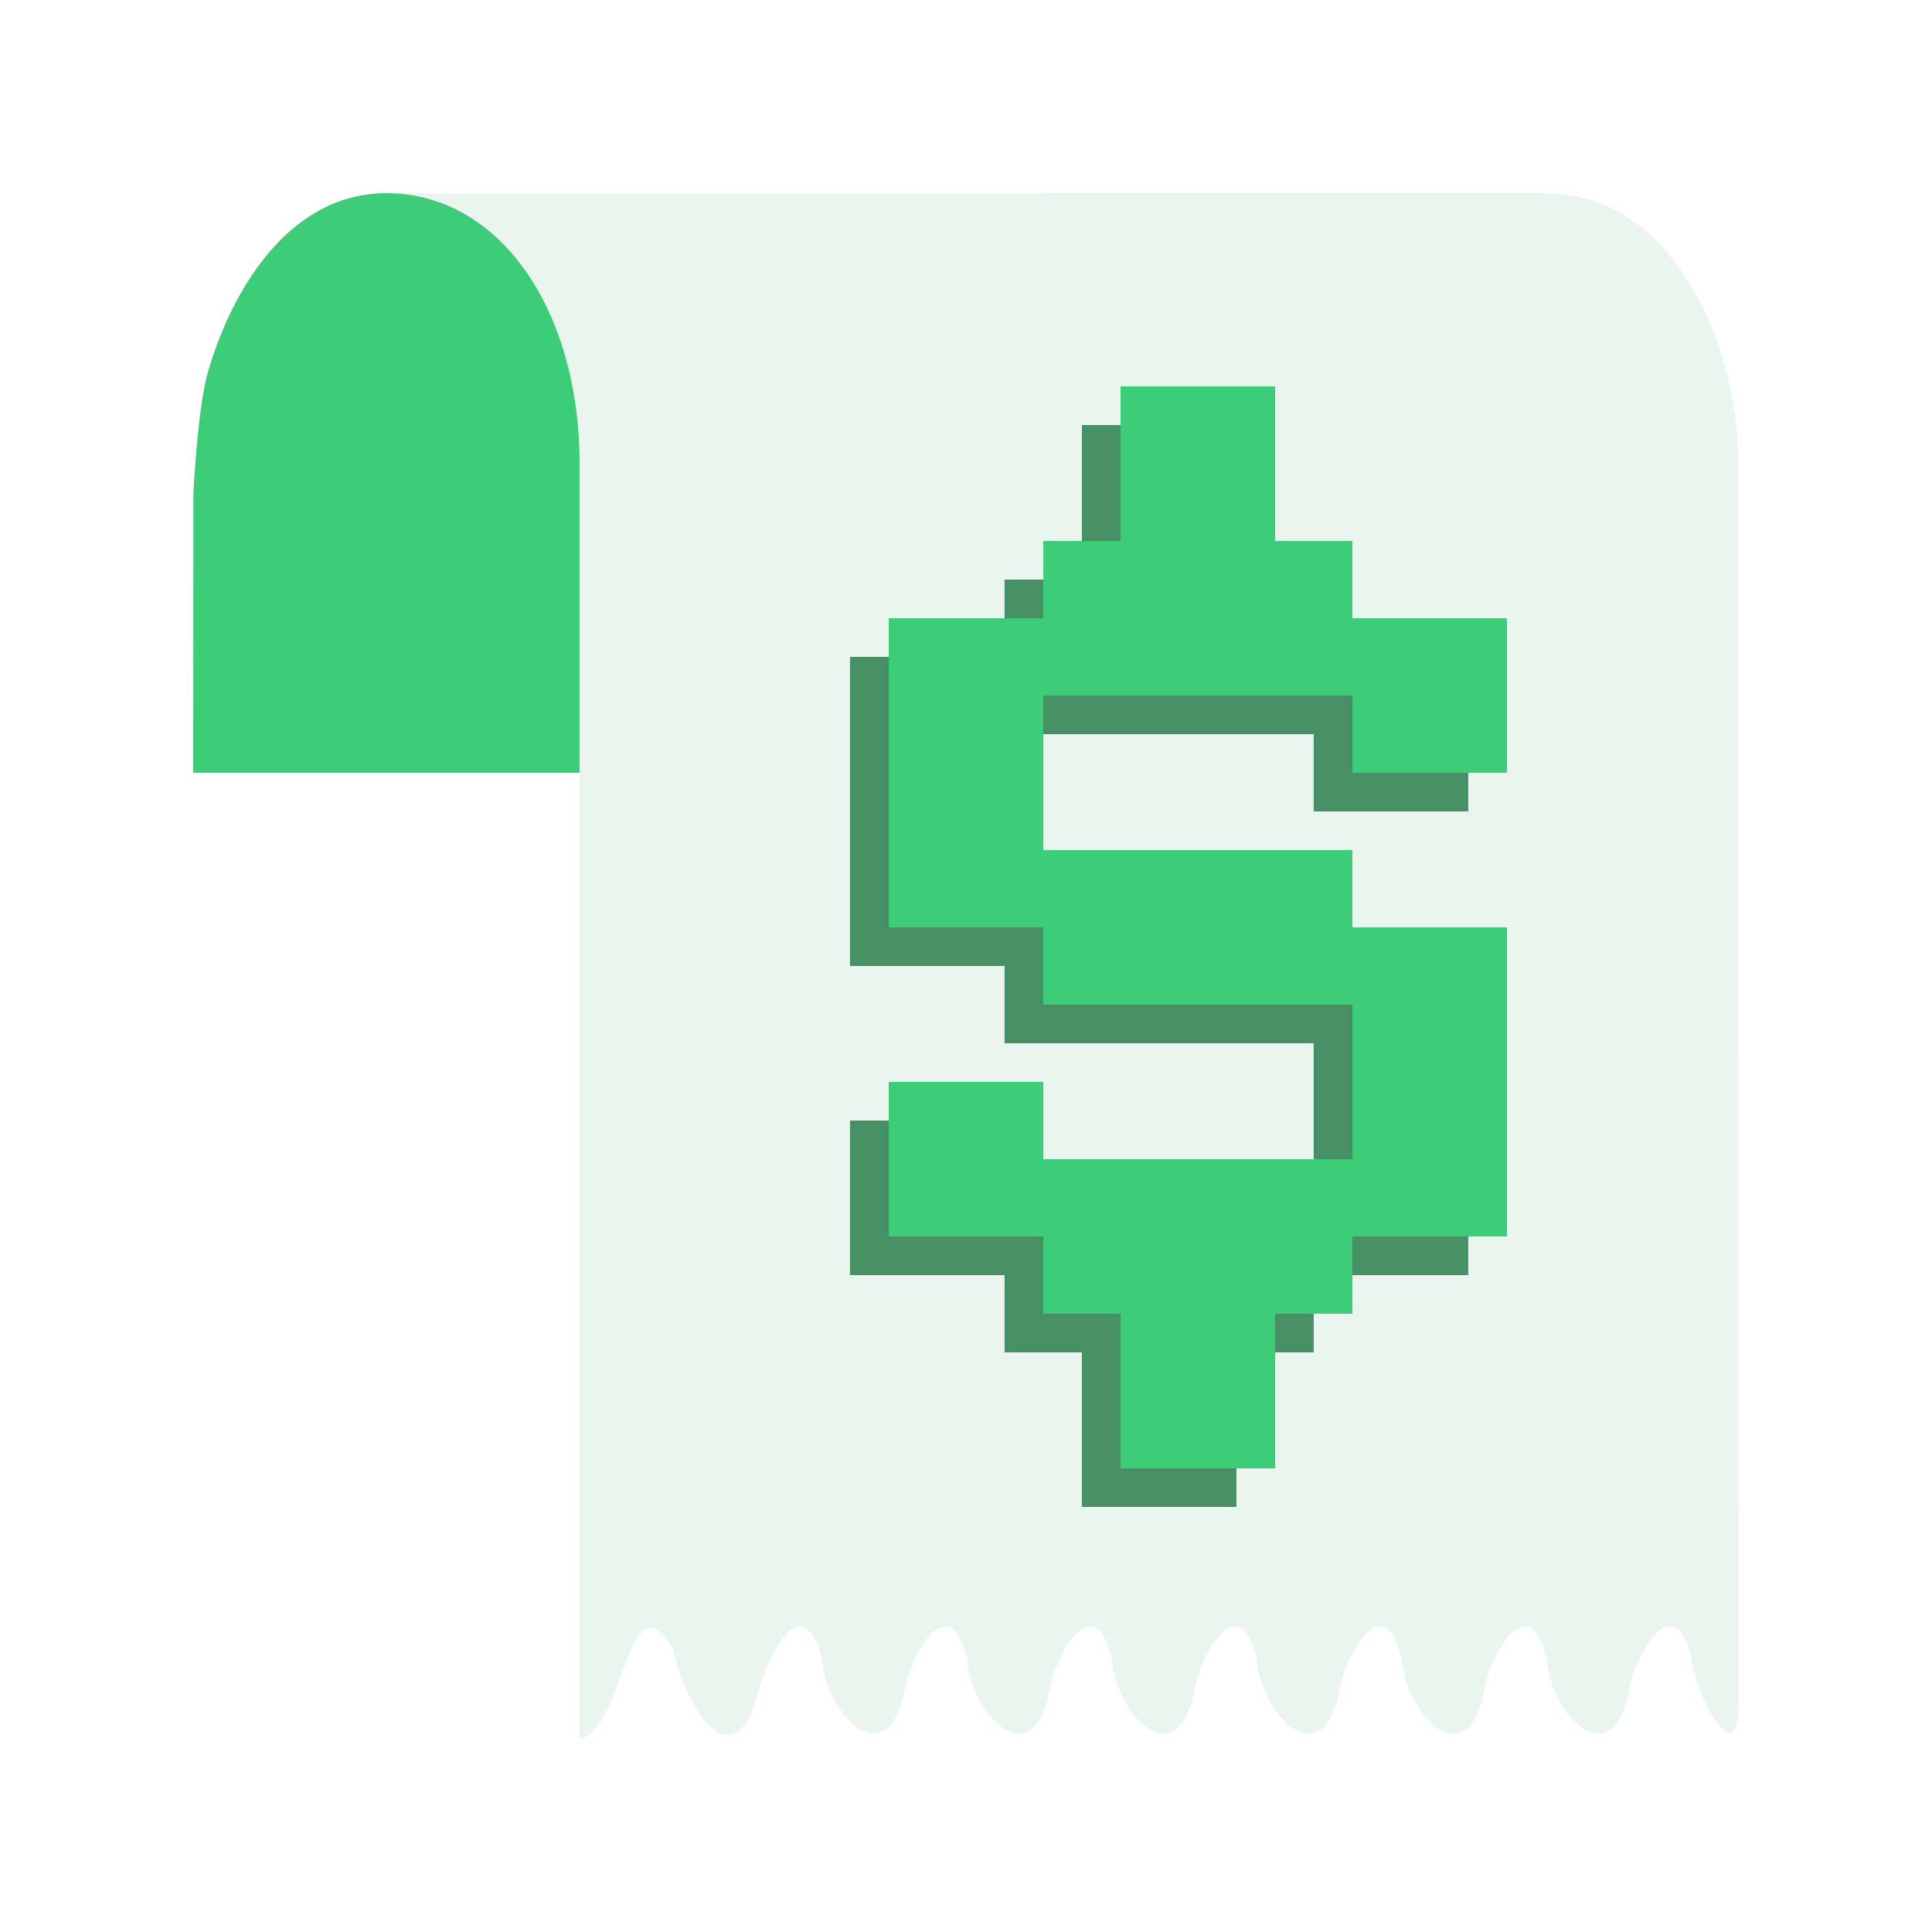
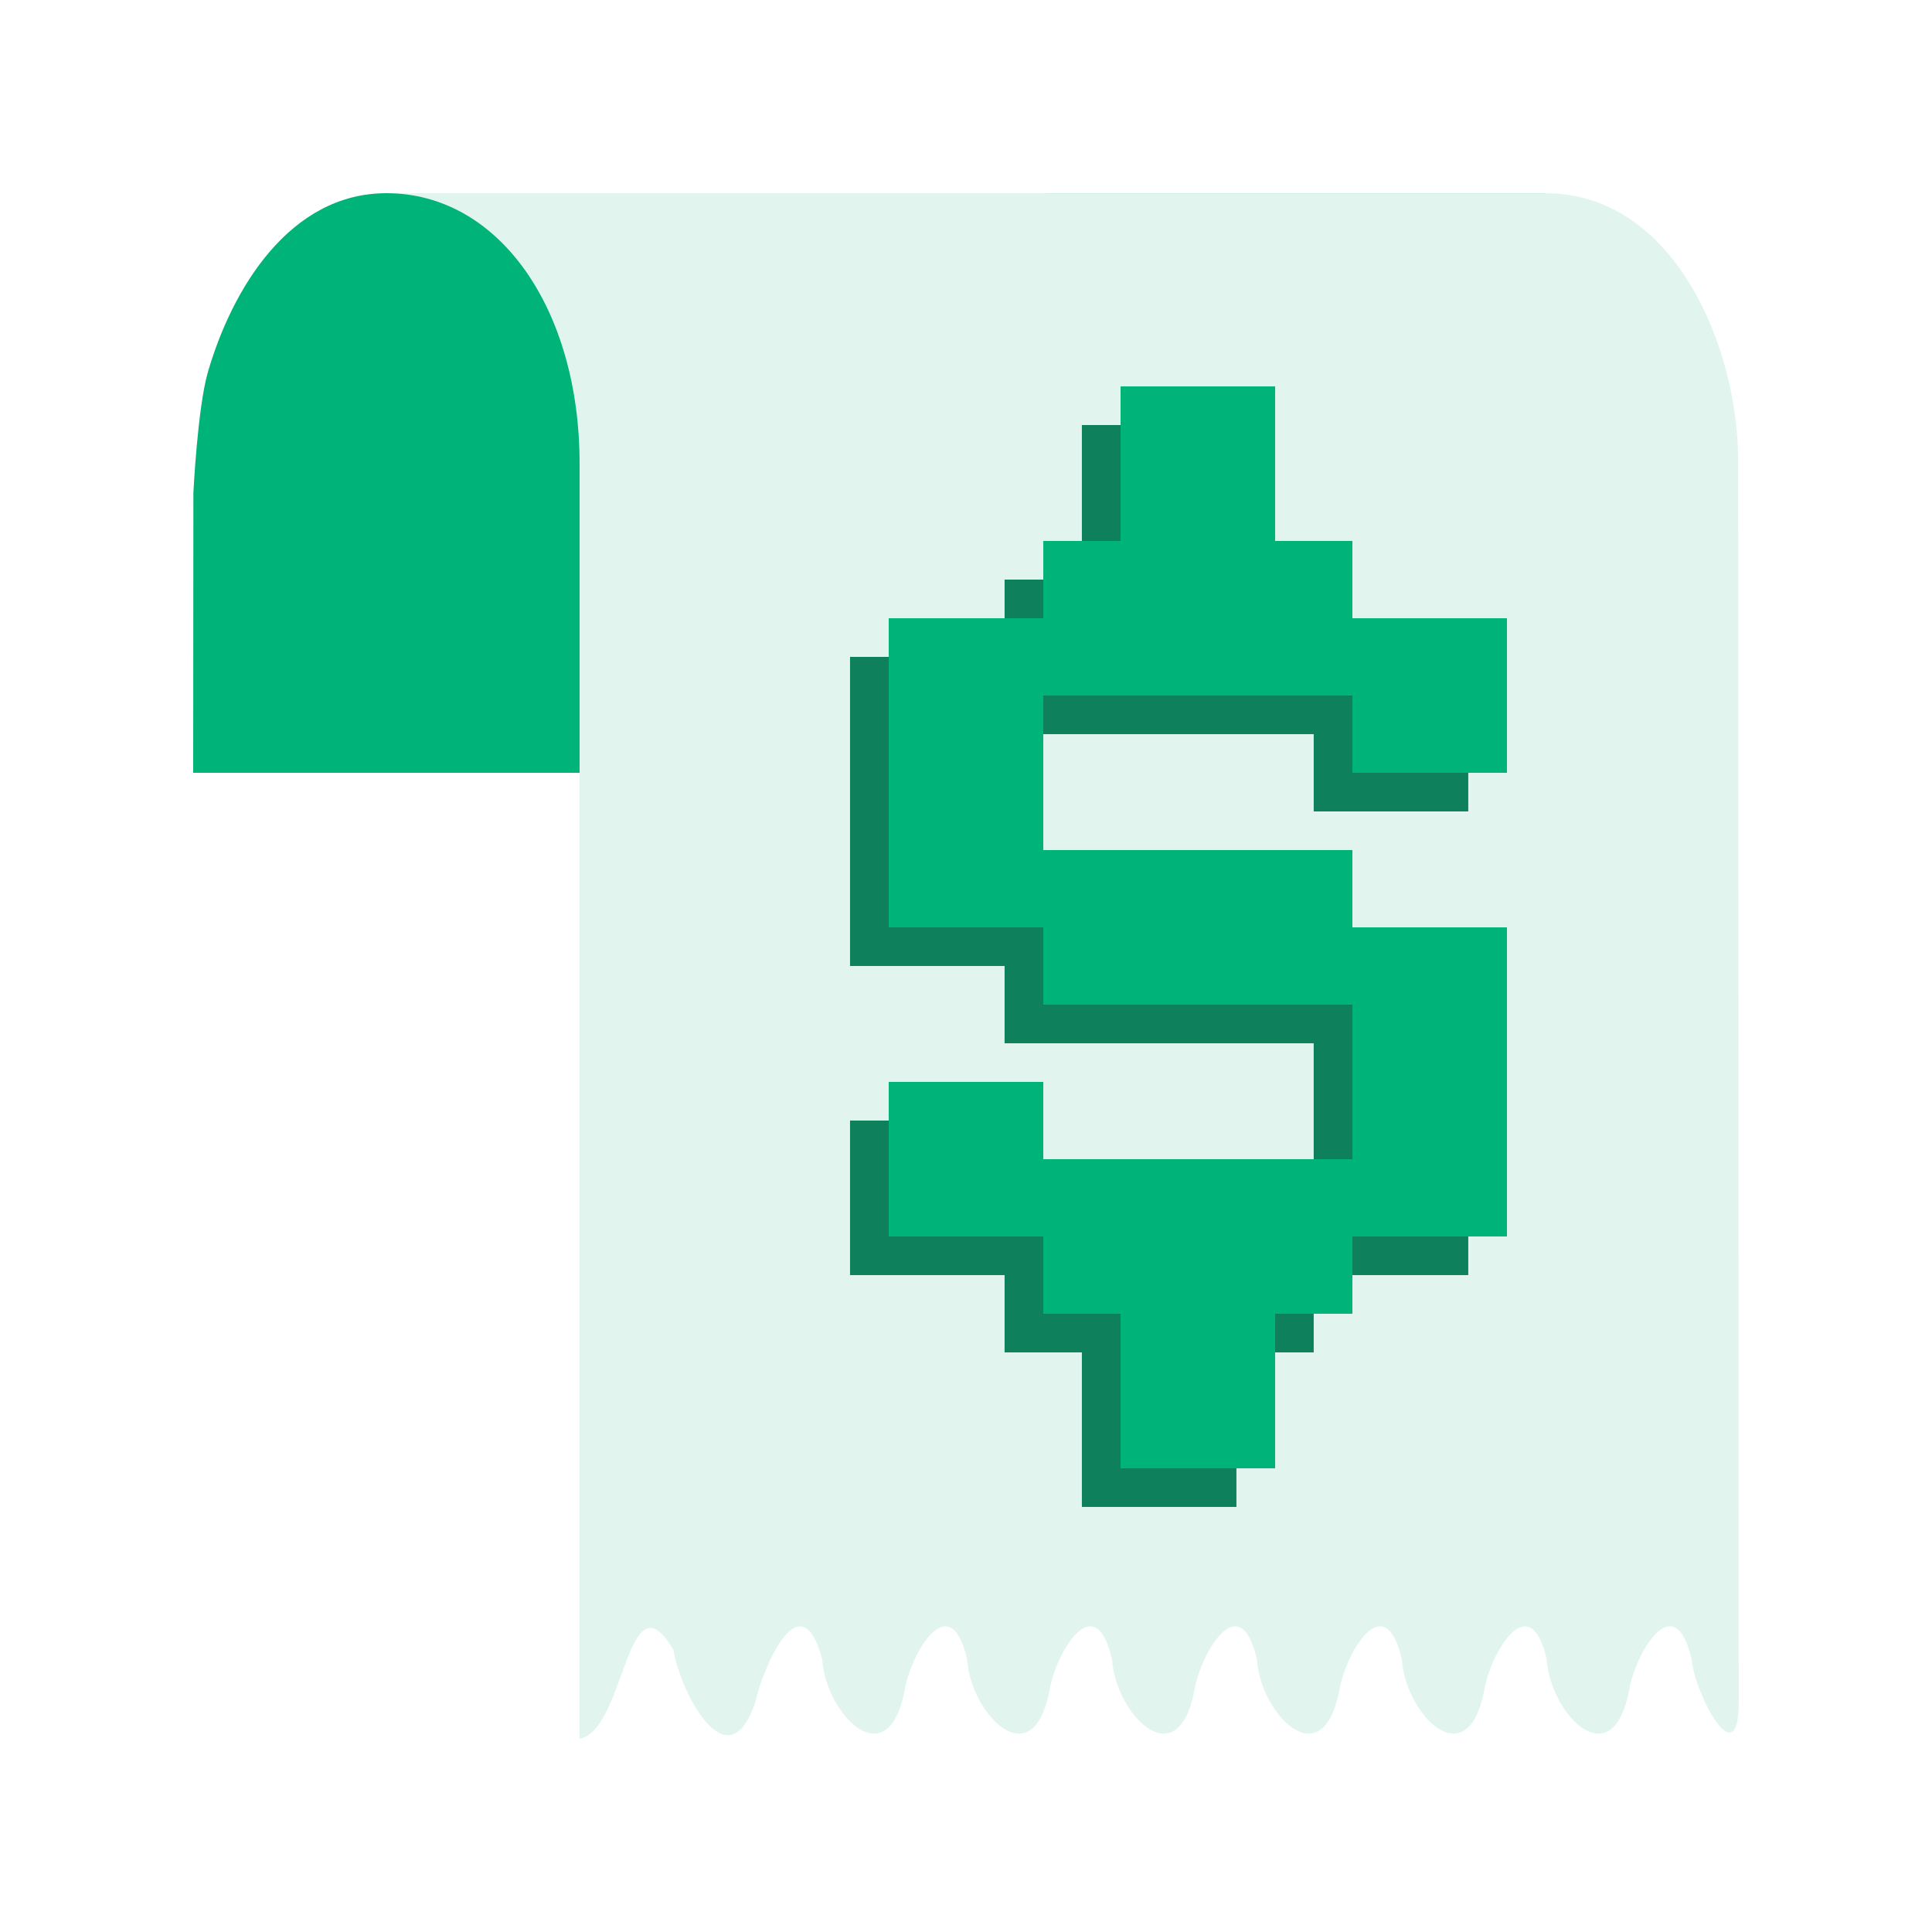
- <svg xmlns="http://www.w3.org/2000/svg" width="800" height="800" version="1.1" viewBox="0 0 211.67 211.67">
-   <g>
-     <path d="m42.333 21.167c-10.6 0-16.905 10.471-19.556 19.6-1.131 3.896-1.59 13.233-1.59 13.233l-0.021 30.668 148.17 3e-6v-63.5z" fill="#3dcc77" style="paint-order:markers fill stroke" />
-     <path d="m42.333 21.167c12.348 0 21.167 12.7 21.167 29.633l1.9e-5 139.7c5.035-0.919 5.153-18.377 10.274-9.754 0.725 4.541 5.951 14.819 8.973 5.736 0.883-3.901 5.006-13.511 7.338-4.663 0.381 5.932 7.089 12.923 9.003 3.516 0.625-4.108 5.008-11.682 6.872-3.516 0.381 5.932 7.089 12.923 9.003 3.516 0.625-4.108 5.008-11.682 6.872-3.516 0.381 5.932 7.089 12.923 9.003 3.516 0.625-4.108 5.008-11.682 6.872-3.516 0.381 5.932 7.09 12.923 9.003 3.516 0.625-4.108 5.008-11.682 6.872-3.516 0.381 5.932 7.089 12.923 9.003 3.516 0.624-4.108 5.008-11.682 6.872-3.516 0.381 5.932 7.089 12.923 9.003 3.516 0.625-4.108 5.008-11.682 6.872-3.516 0.354 3.798 5.166 12.915 5.166 4.632l-0.068-136.02c0-12.325-6.946-29.259-21.099-29.259z" fill="#ebf5ef" style="paint-order:markers fill stroke" />
-     <path d="m118.53 46.567v16.933h-8.467v8.467h-16.933v16.933 16.933h16.933v8.467h16.933 16.933v8.467 8.467h-16.933-16.933v-8.467h-16.933v16.933h16.933v8.467h8.467v16.933h16.933v-16.933h8.467v-8.467h16.933v-16.933-16.933h-16.933v-8.467h-16.933-16.933v-8.467-8.467h16.933 16.933v8.467h16.933v-16.933h-16.933v-8.467h-8.467v-16.933h-16.933z" fill="#478f64" style="paint-order:markers fill stroke" />
-     <path d="m122.77 42.333v16.933h-8.467v8.467h-16.933v16.933 16.933h16.933v8.467h16.933 16.933v8.467 8.467h-16.933-16.933v-8.467h-16.933v16.933h16.933v8.467h8.467v16.933h16.933v-16.933h8.467v-8.467h16.933v-16.933-16.933h-16.933v-8.467h-16.933-16.933v-8.467-8.467h16.933 16.933v8.467h16.933v-16.933h-16.933v-8.467h-8.467v-16.933h-16.933z" fill="#3dcc77" style="paint-order:markers fill stroke" />
+ <svg xmlns="http://www.w3.org/2000/svg" width="800" height="800" version="1.1" viewBox="0 0 211.67 211.67" id="svg4">
+   <defs id="defs4" />
+   <g id="g4">
+     <path d="m42.333 21.167c-10.6 0-16.905 10.471-19.556 19.6-1.131 3.896-1.59 13.233-1.59 13.233l-0.021 30.668 148.17 3e-6v-63.5z" fill="#3dcc77" style="paint-order:markers fill stroke;fill:#00b379;fill-opacity:1" id="path1" />
+     <path d="m42.333 21.167c12.348 0 21.167 12.7 21.167 29.633l1.9e-5 139.7c5.035-0.919 5.153-18.377 10.274-9.754 0.725 4.541 5.951 14.819 8.973 5.736 0.883-3.901 5.006-13.511 7.338-4.663 0.381 5.932 7.089 12.923 9.003 3.516 0.625-4.108 5.008-11.682 6.872-3.516 0.381 5.932 7.089 12.923 9.003 3.516 0.625-4.108 5.008-11.682 6.872-3.516 0.381 5.932 7.089 12.923 9.003 3.516 0.625-4.108 5.008-11.682 6.872-3.516 0.381 5.932 7.09 12.923 9.003 3.516 0.625-4.108 5.008-11.682 6.872-3.516 0.381 5.932 7.089 12.923 9.003 3.516 0.624-4.108 5.008-11.682 6.872-3.516 0.381 5.932 7.089 12.923 9.003 3.516 0.625-4.108 5.008-11.682 6.872-3.516 0.354 3.798 5.166 12.915 5.166 4.632l-0.068-136.02c0-12.325-6.946-29.259-21.099-29.259z" fill="#ebf5ef" style="paint-order:markers fill stroke;fill:#e1f5ee;fill-opacity:1" id="path2" />
+     <path d="m118.53 46.567v16.933h-8.467v8.467h-16.933v16.933 16.933h16.933v8.467h16.933 16.933v8.467 8.467h-16.933-16.933v-8.467h-16.933v16.933h16.933v8.467h8.467v16.933h16.933v-16.933h8.467v-8.467h16.933v-16.933-16.933h-16.933v-8.467h-16.933-16.933v-8.467-8.467h16.933 16.933v8.467h16.933v-16.933h-16.933v-8.467h-8.467v-16.933h-16.933z" fill="#478f64" style="paint-order:markers fill stroke;fill:#0e805b;fill-opacity:1" id="path3" />
+     <path d="m122.77 42.333v16.933h-8.467v8.467h-16.933v16.933 16.933h16.933v8.467h16.933 16.933v8.467 8.467h-16.933-16.933v-8.467h-16.933v16.933h16.933v8.467h8.467v16.933h16.933v-16.933h8.467v-8.467h16.933v-16.933-16.933h-16.933v-8.467h-16.933-16.933v-8.467-8.467h16.933 16.933v8.467h16.933v-16.933h-16.933v-8.467h-8.467v-16.933h-16.933z" fill="#3dcc77" style="paint-order:markers fill stroke;fill:#00b379;fill-opacity:1" id="path4" />
  </g>
</svg>
